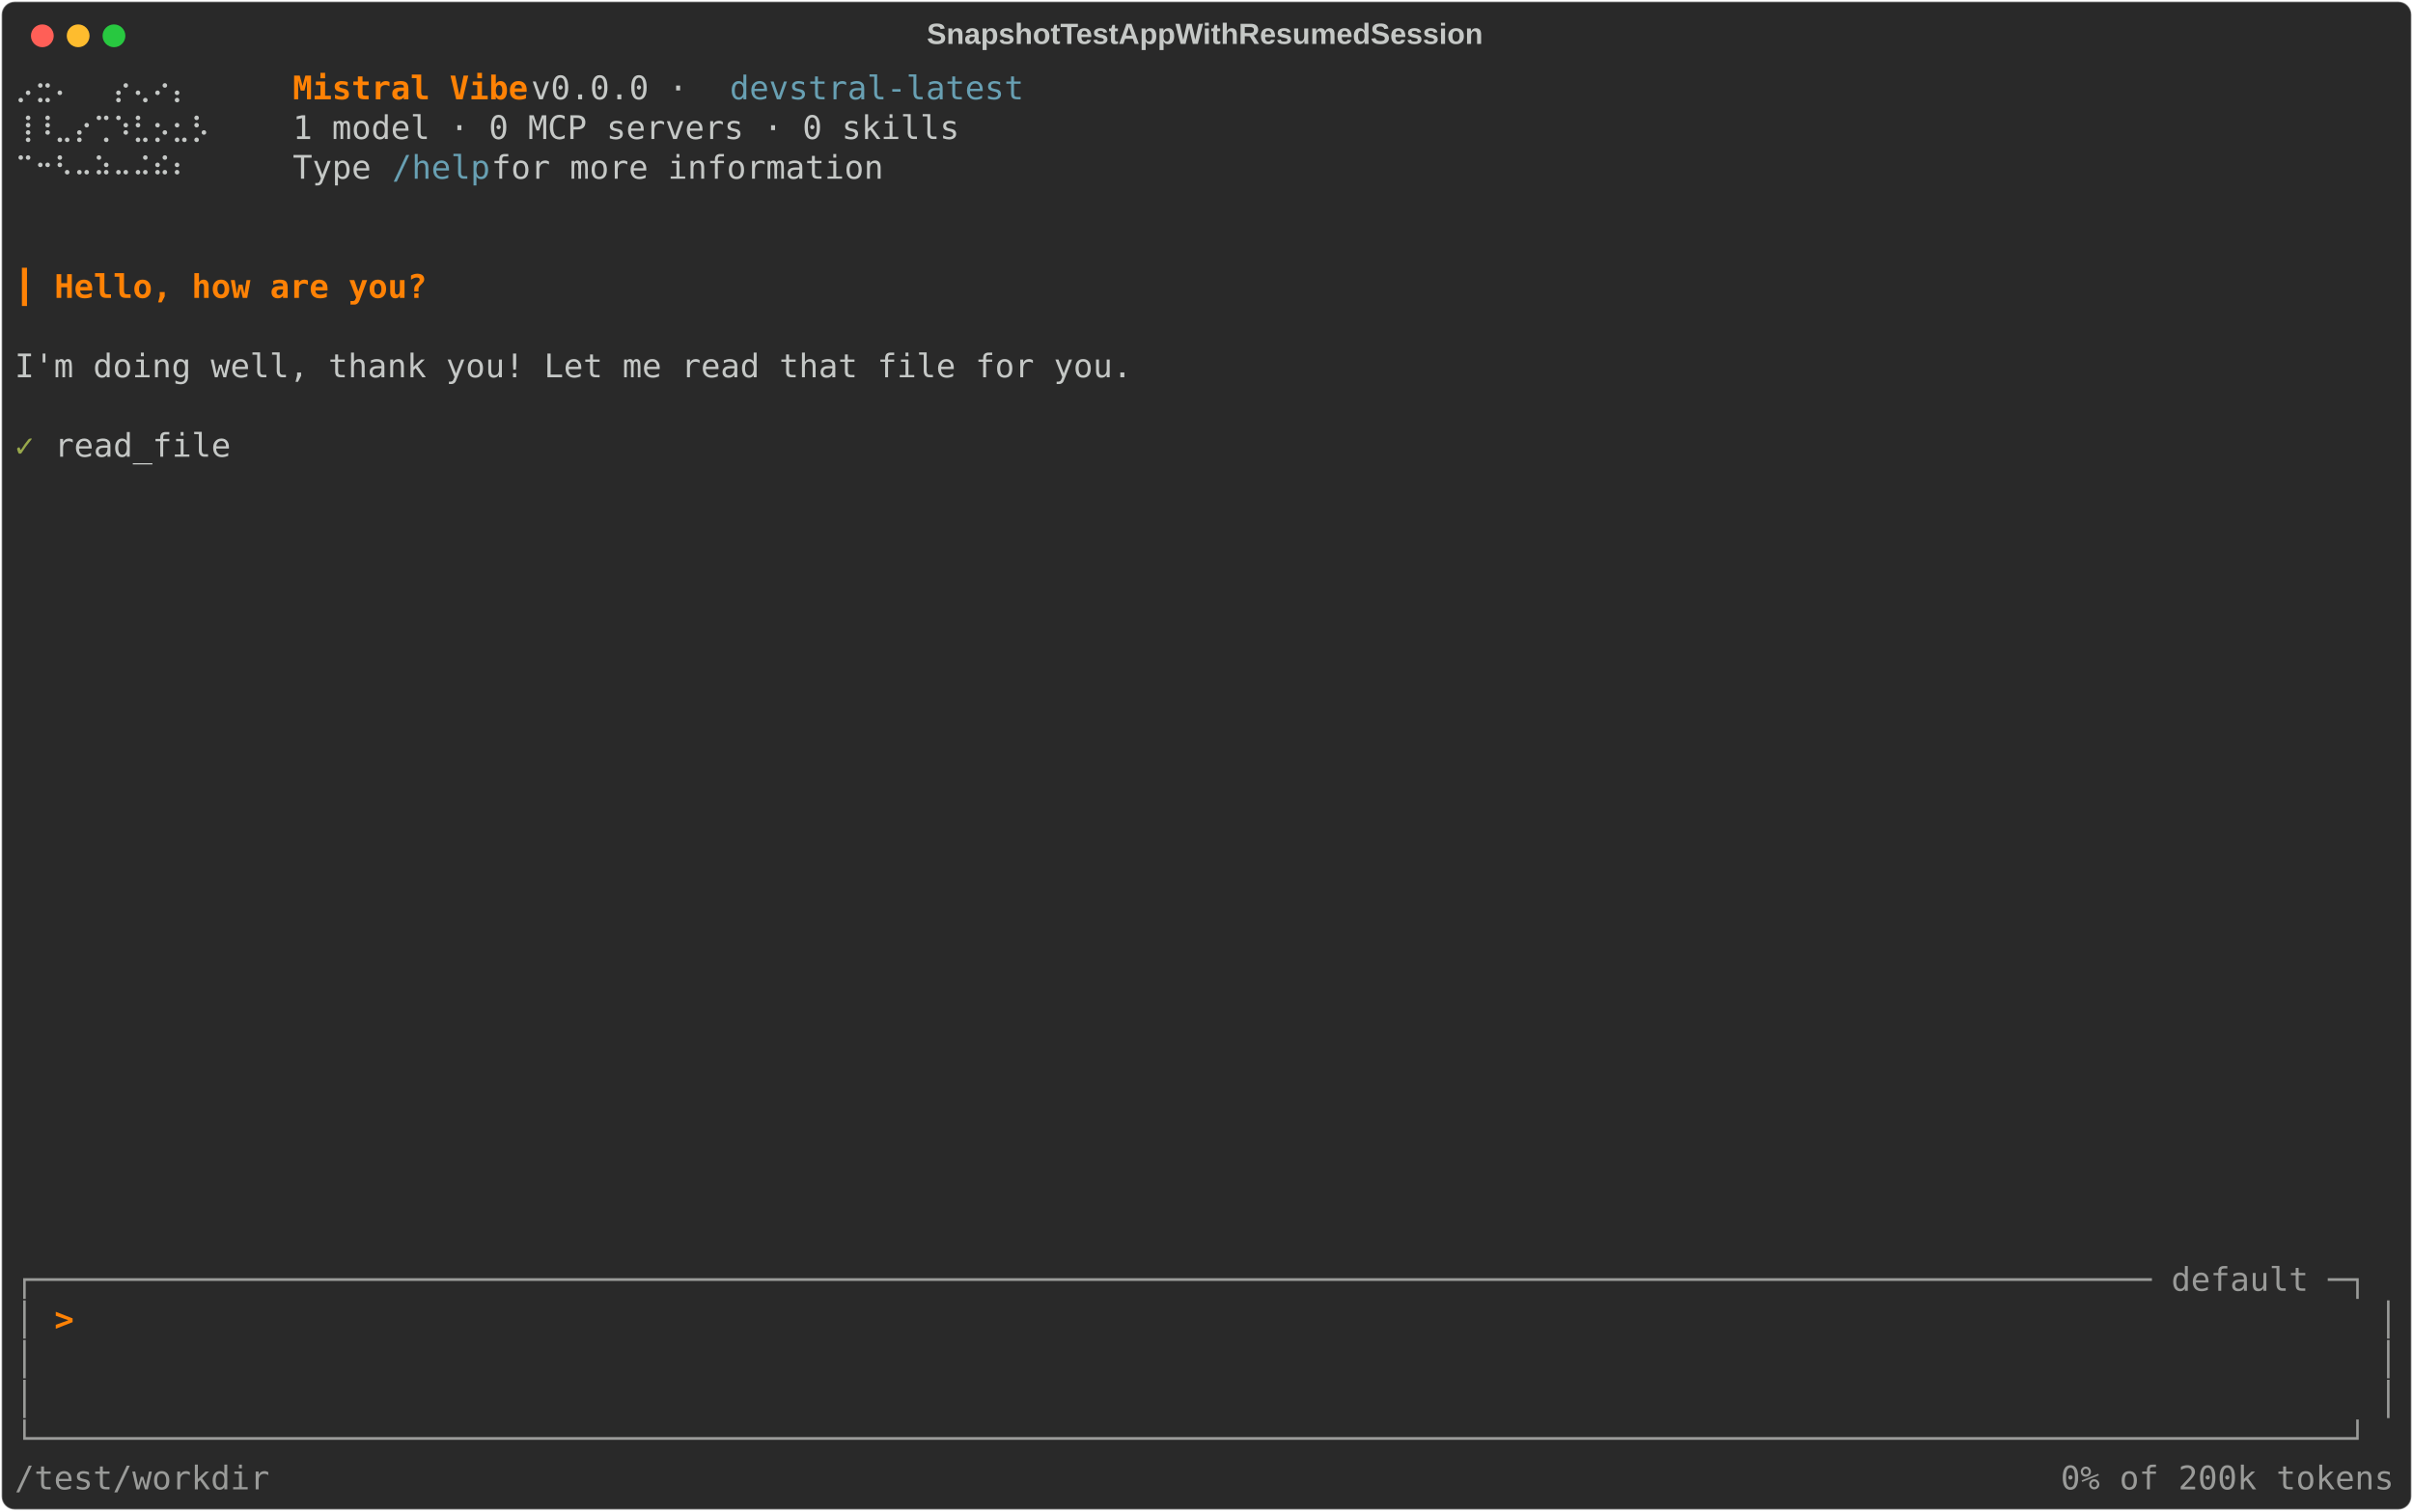
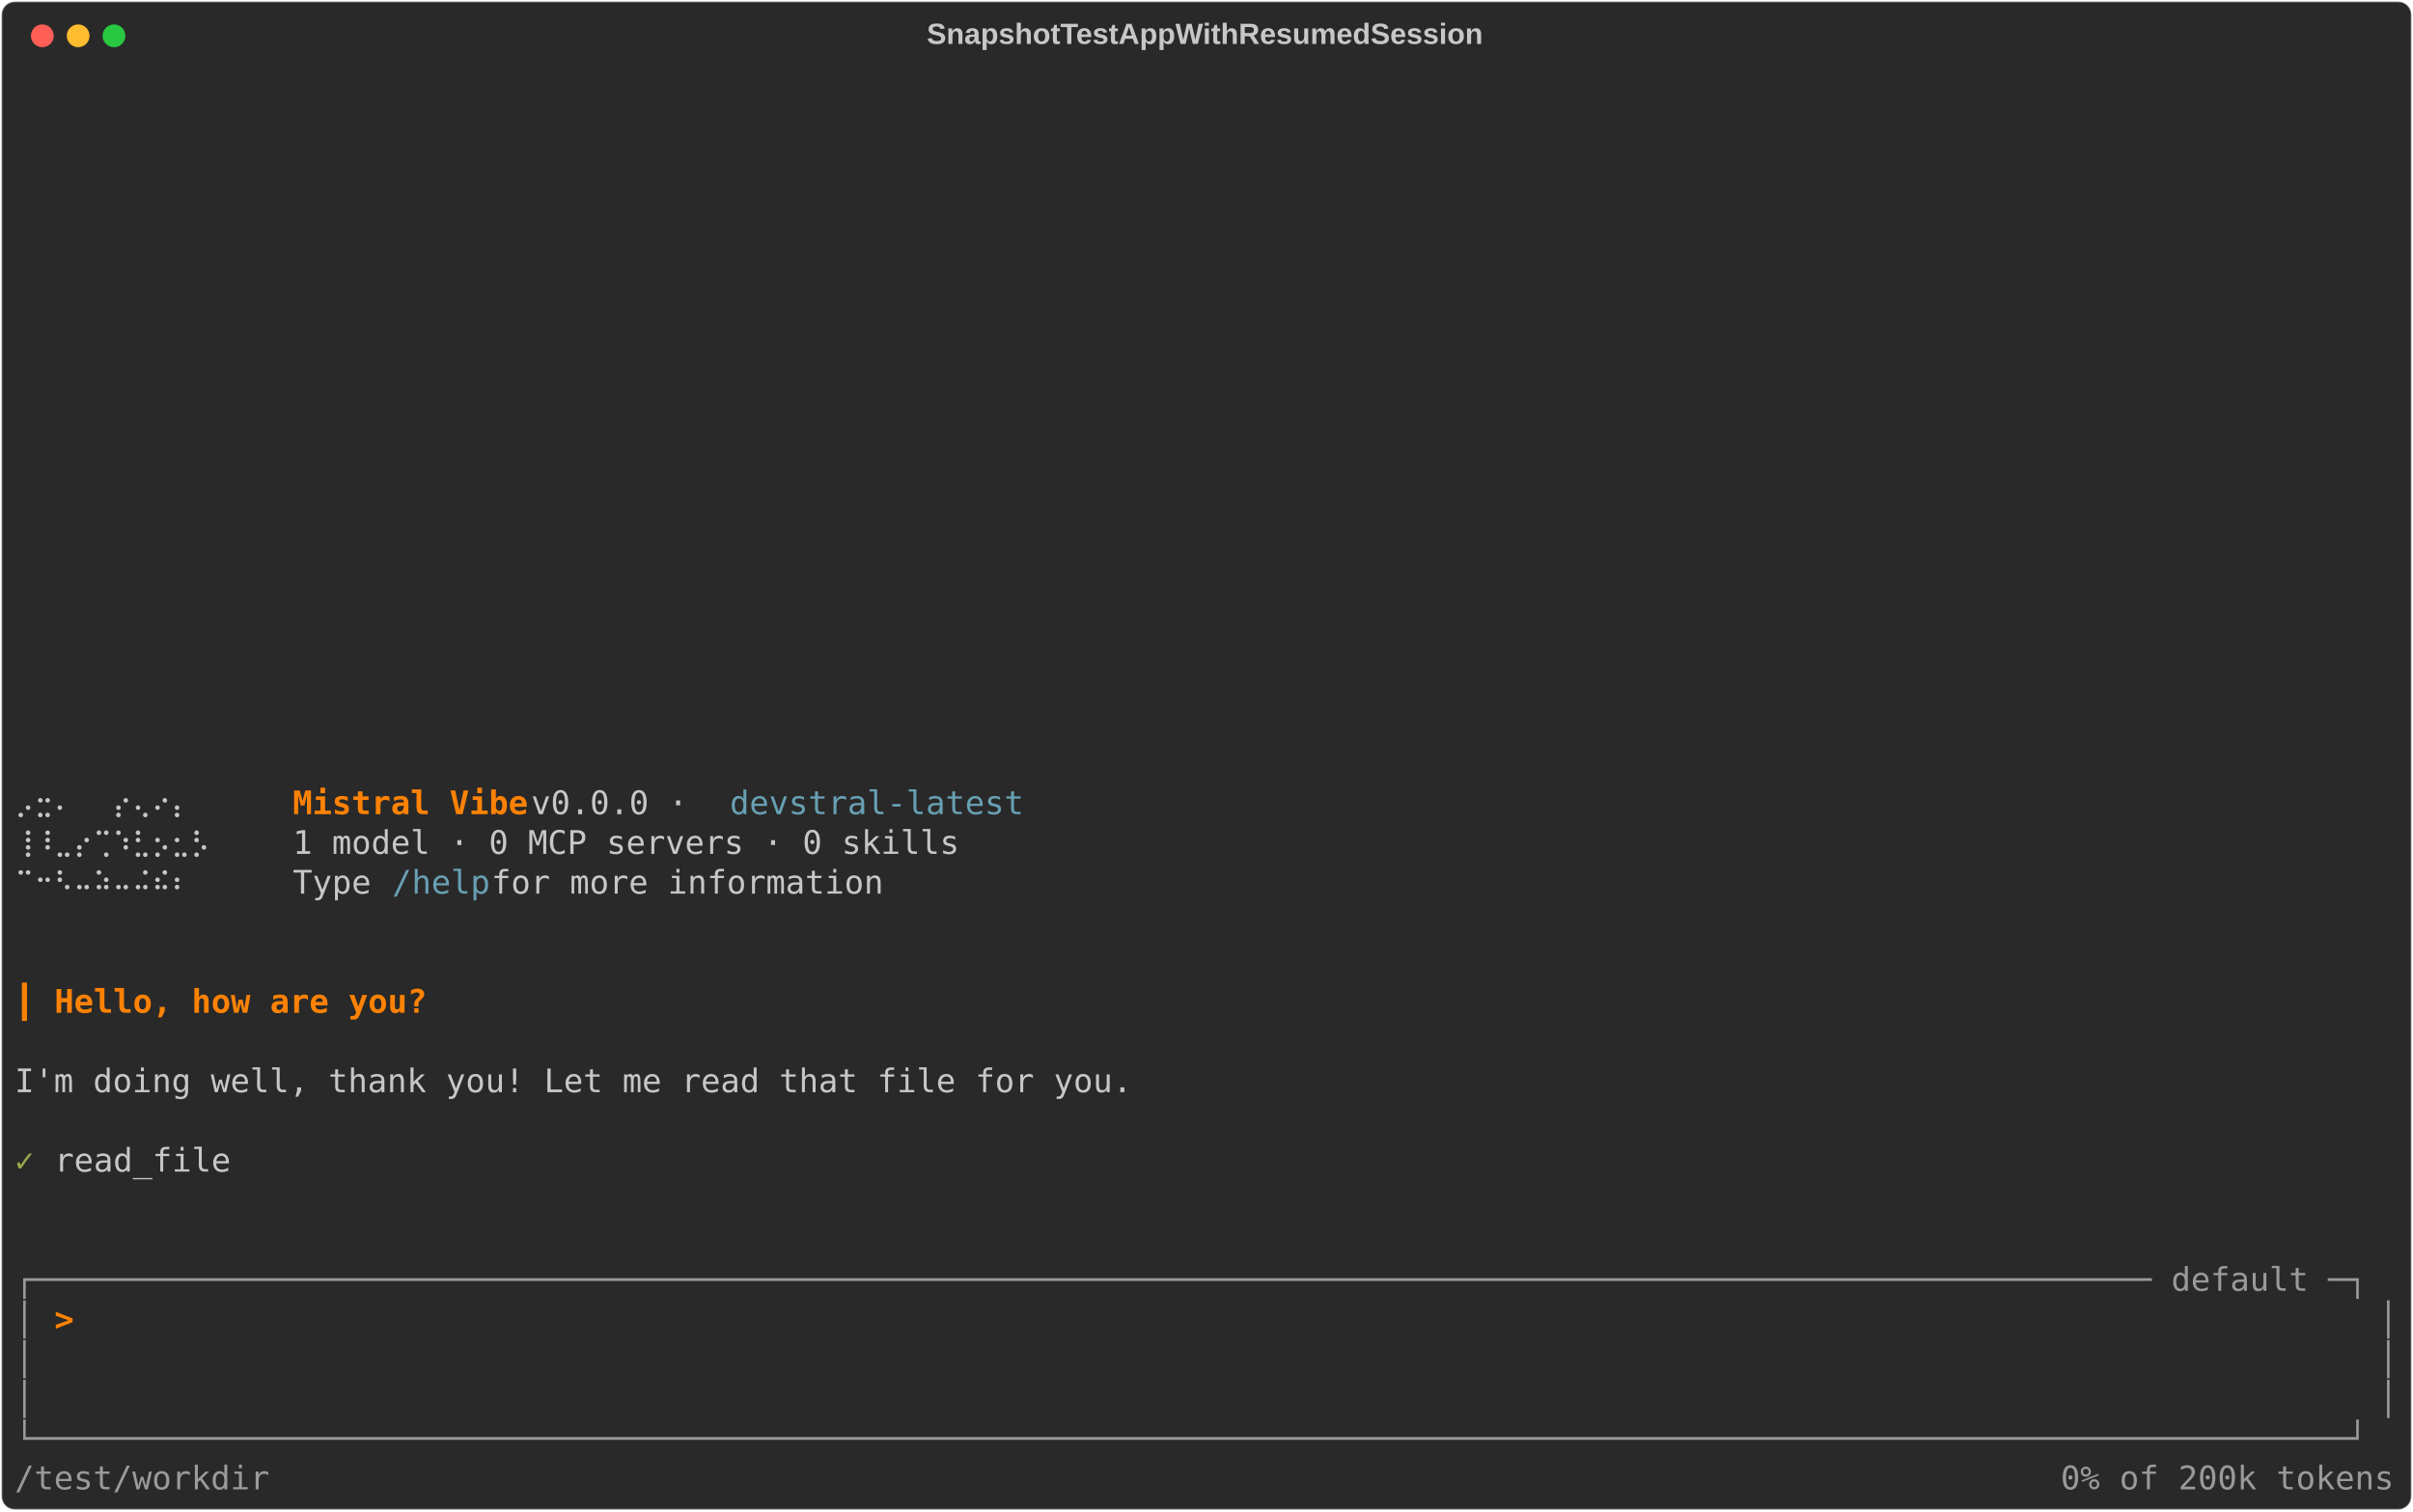
<svg xmlns="http://www.w3.org/2000/svg" class="rich-terminal" viewBox="0 0 1482 928.4">
  <style>

    @font-face {
        font-family: "Fira Code";
        src: local("FiraCode-Regular"),
                url("https://cdnjs.cloudflare.com/ajax/libs/firacode/6.2.0/woff2/FiraCode-Regular.woff2") format("woff2"),
                url("https://cdnjs.cloudflare.com/ajax/libs/firacode/6.2.0/woff/FiraCode-Regular.woff") format("woff");
        font-style: normal;
        font-weight: 400;
    }
    @font-face {
        font-family: "Fira Code";
        src: local("FiraCode-Bold"),
                url("https://cdnjs.cloudflare.com/ajax/libs/firacode/6.2.0/woff2/FiraCode-Bold.woff2") format("woff2"),
                url("https://cdnjs.cloudflare.com/ajax/libs/firacode/6.2.0/woff/FiraCode-Bold.woff") format("woff");
        font-style: bold;
        font-weight: 700;
    }

    .terminal-matrix {
        font-family: Fira Code, monospace;
        font-size: 20px;
        line-height: 24.4px;
        font-variant-east-asian: full-width;
    }

    .terminal-title {
        font-size: 18px;
        font-weight: bold;
        font-family: arial;
    }

    .terminal-r1 { fill: #c5c8c6 }
.terminal-r2 { fill: #ff8205;font-weight: bold }
.terminal-r3 { fill: #68a0b3 }
.terminal-r4 { fill: #ff8205 }
.terminal-r5 { fill: #98a84b }
.terminal-r6 { fill: #9a9b99 }
    </style>
  <defs>
    <clipPath id="terminal-clip-terminal">
      <rect x="0" y="0" width="1463.0" height="877.4" />
    </clipPath>
    <clipPath id="terminal-line-0">
      <rect x="0" y="1.5" width="1464" height="24.65" />
    </clipPath>
    <clipPath id="terminal-line-1">
      <rect x="0" y="25.9" width="1464" height="24.65" />
    </clipPath>
    <clipPath id="terminal-line-2">
      <rect x="0" y="50.3" width="1464" height="24.65" />
    </clipPath>
    <clipPath id="terminal-line-3">
      <rect x="0" y="74.7" width="1464" height="24.65" />
    </clipPath>
    <clipPath id="terminal-line-4">
      <rect x="0" y="99.1" width="1464" height="24.65" />
    </clipPath>
    <clipPath id="terminal-line-5">
      <rect x="0" y="123.5" width="1464" height="24.65" />
    </clipPath>
    <clipPath id="terminal-line-6">
      <rect x="0" y="147.9" width="1464" height="24.65" />
    </clipPath>
    <clipPath id="terminal-line-7">
      <rect x="0" y="172.3" width="1464" height="24.65" />
    </clipPath>
    <clipPath id="terminal-line-8">
      <rect x="0" y="196.7" width="1464" height="24.65" />
    </clipPath>
    <clipPath id="terminal-line-9">
      <rect x="0" y="221.1" width="1464" height="24.65" />
    </clipPath>
    <clipPath id="terminal-line-10">
      <rect x="0" y="245.5" width="1464" height="24.65" />
    </clipPath>
    <clipPath id="terminal-line-11">
      <rect x="0" y="269.9" width="1464" height="24.65" />
    </clipPath>
    <clipPath id="terminal-line-12">
      <rect x="0" y="294.3" width="1464" height="24.65" />
    </clipPath>
    <clipPath id="terminal-line-13">
      <rect x="0" y="318.7" width="1464" height="24.65" />
    </clipPath>
    <clipPath id="terminal-line-14">
      <rect x="0" y="343.1" width="1464" height="24.65" />
    </clipPath>
    <clipPath id="terminal-line-15">
      <rect x="0" y="367.5" width="1464" height="24.65" />
    </clipPath>
    <clipPath id="terminal-line-16">
      <rect x="0" y="391.9" width="1464" height="24.65" />
    </clipPath>
    <clipPath id="terminal-line-17">
      <rect x="0" y="416.3" width="1464" height="24.65" />
    </clipPath>
    <clipPath id="terminal-line-18">
      <rect x="0" y="440.7" width="1464" height="24.65" />
    </clipPath>
    <clipPath id="terminal-line-19">
      <rect x="0" y="465.1" width="1464" height="24.65" />
    </clipPath>
    <clipPath id="terminal-line-20">
      <rect x="0" y="489.5" width="1464" height="24.65" />
    </clipPath>
    <clipPath id="terminal-line-21">
      <rect x="0" y="513.9" width="1464" height="24.65" />
    </clipPath>
    <clipPath id="terminal-line-22">
      <rect x="0" y="538.3" width="1464" height="24.65" />
    </clipPath>
    <clipPath id="terminal-line-23">
      <rect x="0" y="562.7" width="1464" height="24.65" />
    </clipPath>
    <clipPath id="terminal-line-24">
      <rect x="0" y="587.1" width="1464" height="24.65" />
    </clipPath>
    <clipPath id="terminal-line-25">
      <rect x="0" y="611.5" width="1464" height="24.65" />
    </clipPath>
    <clipPath id="terminal-line-26">
      <rect x="0" y="635.9" width="1464" height="24.65" />
    </clipPath>
    <clipPath id="terminal-line-27">
      <rect x="0" y="660.3" width="1464" height="24.65" />
    </clipPath>
    <clipPath id="terminal-line-28">
      <rect x="0" y="684.7" width="1464" height="24.65" />
    </clipPath>
    <clipPath id="terminal-line-29">
      <rect x="0" y="709.1" width="1464" height="24.65" />
    </clipPath>
    <clipPath id="terminal-line-30">
      <rect x="0" y="733.5" width="1464" height="24.65" />
    </clipPath>
    <clipPath id="terminal-line-31">
      <rect x="0" y="757.9" width="1464" height="24.65" />
    </clipPath>
    <clipPath id="terminal-line-32">
      <rect x="0" y="782.3" width="1464" height="24.65" />
    </clipPath>
    <clipPath id="terminal-line-33">
      <rect x="0" y="806.7" width="1464" height="24.65" />
    </clipPath>
    <clipPath id="terminal-line-34">
      <rect x="0" y="831.1" width="1464" height="24.65" />
    </clipPath>
  </defs>
  <rect fill="#292929" stroke="rgba(255,255,255,0.35)" stroke-width="1" x="1" y="1" width="1480" height="926.4" rx="8" />
  <text class="terminal-title" fill="#c5c8c6" text-anchor="middle" x="740" y="27">SnapshotTestAppWithResumedSession</text>
  <g transform="translate(26,22)">
    <circle cx="0" cy="0" r="7" fill="#ff5f57" />
    <circle cx="22" cy="0" r="7" fill="#febc2e" />
    <circle cx="44" cy="0" r="7" fill="#28c840" />
  </g>
  <g transform="translate(9, 41)" clip-path="url(#terminal-clip-terminal)">
    <g class="terminal-matrix">
-       <text class="terminal-r1" x="0" y="20" textLength="134.2" clip-path="url(#terminal-line-0)">  ⡠⣒⠄  ⡔⢄⠔⡄</text>
-       <text class="terminal-r2" x="170.8" y="20" textLength="146.4" clip-path="url(#terminal-line-0)">Mistral Vibe</text>
-       <text class="terminal-r1" x="317.2" y="20" textLength="122" clip-path="url(#terminal-line-0)"> v0.0.0 · </text>
-       <text class="terminal-r3" x="439.2" y="20" textLength="183" clip-path="url(#terminal-line-0)">devstral-latest</text>
      <text class="terminal-r1" x="1464" y="20" textLength="12.2" clip-path="url(#terminal-line-0)">
</text>
-       <text class="terminal-r1" x="0" y="44.4" textLength="134.2" clip-path="url(#terminal-line-1)"> ⢸⠸⣀⡔⢉⠱⣃⡢⣂⡣</text>
-       <text class="terminal-r1" x="170.8" y="44.4" textLength="414.8" clip-path="url(#terminal-line-1)">1 model · 0 MCP servers · 0 skills</text>
      <text class="terminal-r1" x="1464" y="44.4" textLength="12.2" clip-path="url(#terminal-line-1)">
</text>
-       <text class="terminal-r1" x="0" y="68.8" textLength="134.2" clip-path="url(#terminal-line-2)">  ⠉⠒⠣⠤⠵⠤⠬⠮⠆</text>
-       <text class="terminal-r1" x="170.8" y="68.8" textLength="61" clip-path="url(#terminal-line-2)">Type </text>
-       <text class="terminal-r3" x="231.8" y="68.8" textLength="61" clip-path="url(#terminal-line-2)">/help</text>
-       <text class="terminal-r1" x="292.8" y="68.8" textLength="256.2" clip-path="url(#terminal-line-2)"> for more information</text>
      <text class="terminal-r1" x="1464" y="68.8" textLength="12.2" clip-path="url(#terminal-line-2)">
</text>
      <text class="terminal-r1" x="1464" y="93.2" textLength="12.2" clip-path="url(#terminal-line-3)">
</text>
      <text class="terminal-r1" x="1464" y="117.6" textLength="12.2" clip-path="url(#terminal-line-4)">
</text>
-       <text class="terminal-r4" x="0" y="142" textLength="12.2" clip-path="url(#terminal-line-5)">┃</text>
-       <text class="terminal-r2" x="24.4" y="142" textLength="231.8" clip-path="url(#terminal-line-5)">Hello, how are you?</text>
      <text class="terminal-r1" x="1464" y="142" textLength="12.2" clip-path="url(#terminal-line-5)">
</text>
      <text class="terminal-r1" x="1464" y="166.4" textLength="12.2" clip-path="url(#terminal-line-6)">
</text>
-       <text class="terminal-r1" x="0" y="190.8" textLength="695.4" clip-path="url(#terminal-line-7)">I'm doing well, thank you! Let me read that file for you.</text>
      <text class="terminal-r1" x="1464" y="190.8" textLength="12.2" clip-path="url(#terminal-line-7)">
</text>
      <text class="terminal-r1" x="1464" y="215.2" textLength="12.2" clip-path="url(#terminal-line-8)">
</text>
-       <text class="terminal-r5" x="0" y="239.6" textLength="12.2" clip-path="url(#terminal-line-9)">✓</text>
-       <text class="terminal-r1" x="24.4" y="239.6" textLength="109.8" clip-path="url(#terminal-line-9)">read_file</text>
      <text class="terminal-r1" x="1464" y="239.6" textLength="12.2" clip-path="url(#terminal-line-9)">
</text>
      <text class="terminal-r1" x="1464" y="264" textLength="12.2" clip-path="url(#terminal-line-10)">
</text>
      <text class="terminal-r1" x="1464" y="288.4" textLength="12.2" clip-path="url(#terminal-line-11)">
</text>
      <text class="terminal-r1" x="1464" y="312.8" textLength="12.2" clip-path="url(#terminal-line-12)">
</text>
      <text class="terminal-r1" x="1464" y="337.2" textLength="12.2" clip-path="url(#terminal-line-13)">
</text>
      <text class="terminal-r1" x="1464" y="361.6" textLength="12.2" clip-path="url(#terminal-line-14)">
</text>
      <text class="terminal-r1" x="1464" y="386" textLength="12.2" clip-path="url(#terminal-line-15)">
</text>
      <text class="terminal-r1" x="1464" y="410.4" textLength="12.2" clip-path="url(#terminal-line-16)">
</text>
      <text class="terminal-r1" x="1464" y="434.8" textLength="12.2" clip-path="url(#terminal-line-17)">
</text>
+       <text class="terminal-r1" x="0" y="459.2" textLength="134.2" clip-path="url(#terminal-line-18)">  ⡠⣒⠄  ⡔⢄⠔⡄</text>
+       <text class="terminal-r2" x="170.8" y="459.2" textLength="146.4" clip-path="url(#terminal-line-18)">Mistral Vibe</text>
+       <text class="terminal-r1" x="317.2" y="459.2" textLength="122" clip-path="url(#terminal-line-18)"> v0.0.0 · </text>
+       <text class="terminal-r3" x="439.2" y="459.2" textLength="183" clip-path="url(#terminal-line-18)">devstral-latest</text>
      <text class="terminal-r1" x="1464" y="459.2" textLength="12.2" clip-path="url(#terminal-line-18)">
</text>
+       <text class="terminal-r1" x="0" y="483.6" textLength="134.2" clip-path="url(#terminal-line-19)"> ⢸⠸⣀⡔⢉⠱⣃⡢⣂⡣</text>
+       <text class="terminal-r1" x="170.8" y="483.6" textLength="414.8" clip-path="url(#terminal-line-19)">1 model · 0 MCP servers · 0 skills</text>
      <text class="terminal-r1" x="1464" y="483.6" textLength="12.2" clip-path="url(#terminal-line-19)">
</text>
+       <text class="terminal-r1" x="0" y="508" textLength="134.2" clip-path="url(#terminal-line-20)">  ⠉⠒⠣⠤⠵⠤⠬⠮⠆</text>
+       <text class="terminal-r1" x="170.8" y="508" textLength="61" clip-path="url(#terminal-line-20)">Type </text>
+       <text class="terminal-r3" x="231.8" y="508" textLength="61" clip-path="url(#terminal-line-20)">/help</text>
+       <text class="terminal-r1" x="292.8" y="508" textLength="256.2" clip-path="url(#terminal-line-20)"> for more information</text>
      <text class="terminal-r1" x="1464" y="508" textLength="12.2" clip-path="url(#terminal-line-20)">
</text>
      <text class="terminal-r1" x="1464" y="532.4" textLength="12.2" clip-path="url(#terminal-line-21)">
</text>
      <text class="terminal-r1" x="1464" y="556.8" textLength="12.2" clip-path="url(#terminal-line-22)">
</text>
+       <text class="terminal-r4" x="0" y="581.2" textLength="12.2" clip-path="url(#terminal-line-23)">┃</text>
+       <text class="terminal-r2" x="24.4" y="581.2" textLength="231.8" clip-path="url(#terminal-line-23)">Hello, how are you?</text>
      <text class="terminal-r1" x="1464" y="581.2" textLength="12.2" clip-path="url(#terminal-line-23)">
</text>
      <text class="terminal-r1" x="1464" y="605.6" textLength="12.2" clip-path="url(#terminal-line-24)">
</text>
+       <text class="terminal-r1" x="0" y="630" textLength="695.4" clip-path="url(#terminal-line-25)">I'm doing well, thank you! Let me read that file for you.</text>
      <text class="terminal-r1" x="1464" y="630" textLength="12.2" clip-path="url(#terminal-line-25)">
</text>
      <text class="terminal-r1" x="1464" y="654.4" textLength="12.2" clip-path="url(#terminal-line-26)">
</text>
+       <text class="terminal-r5" x="0" y="678.8" textLength="12.2" clip-path="url(#terminal-line-27)">✓</text>
+       <text class="terminal-r1" x="24.4" y="678.8" textLength="109.8" clip-path="url(#terminal-line-27)">read_file</text>
      <text class="terminal-r1" x="1464" y="678.8" textLength="12.2" clip-path="url(#terminal-line-27)">
</text>
      <text class="terminal-r1" x="1464" y="703.2" textLength="12.2" clip-path="url(#terminal-line-28)">
</text>
      <text class="terminal-r1" x="1464" y="727.6" textLength="12.2" clip-path="url(#terminal-line-29)">
</text>
      <text class="terminal-r6" x="0" y="752" textLength="1464" clip-path="url(#terminal-line-30)">┌──────────────────────────────────────────────────────────────────────────────────────────────────────────── default ─┐</text>
      <text class="terminal-r1" x="1464" y="752" textLength="12.2" clip-path="url(#terminal-line-30)">
</text>
      <text class="terminal-r6" x="0" y="776.4" textLength="12.2" clip-path="url(#terminal-line-31)">│</text>
      <text class="terminal-r2" x="24.4" y="776.4" textLength="12.2" clip-path="url(#terminal-line-31)">&gt;</text>
      <text class="terminal-r6" x="1451.8" y="776.4" textLength="12.2" clip-path="url(#terminal-line-31)">│</text>
      <text class="terminal-r1" x="1464" y="776.4" textLength="12.2" clip-path="url(#terminal-line-31)">
</text>
      <text class="terminal-r6" x="0" y="800.8" textLength="12.2" clip-path="url(#terminal-line-32)">│</text>
      <text class="terminal-r6" x="1451.8" y="800.8" textLength="12.2" clip-path="url(#terminal-line-32)">│</text>
      <text class="terminal-r1" x="1464" y="800.8" textLength="12.2" clip-path="url(#terminal-line-32)">
</text>
      <text class="terminal-r6" x="0" y="825.2" textLength="12.2" clip-path="url(#terminal-line-33)">│</text>
      <text class="terminal-r6" x="1451.8" y="825.2" textLength="12.2" clip-path="url(#terminal-line-33)">│</text>
      <text class="terminal-r1" x="1464" y="825.2" textLength="12.2" clip-path="url(#terminal-line-33)">
</text>
      <text class="terminal-r6" x="0" y="849.6" textLength="1464" clip-path="url(#terminal-line-34)">└──────────────────────────────────────────────────────────────────────────────────────────────────────────────────────┘</text>
      <text class="terminal-r1" x="1464" y="849.6" textLength="12.2" clip-path="url(#terminal-line-34)">
</text>
      <text class="terminal-r6" x="0" y="874" textLength="158.6" clip-path="url(#terminal-line-35)">/test/workdir</text>
      <text class="terminal-r6" x="1256.6" y="874" textLength="207.4" clip-path="url(#terminal-line-35)">0% of 200k tokens</text>
    </g>
  </g>
</svg>
